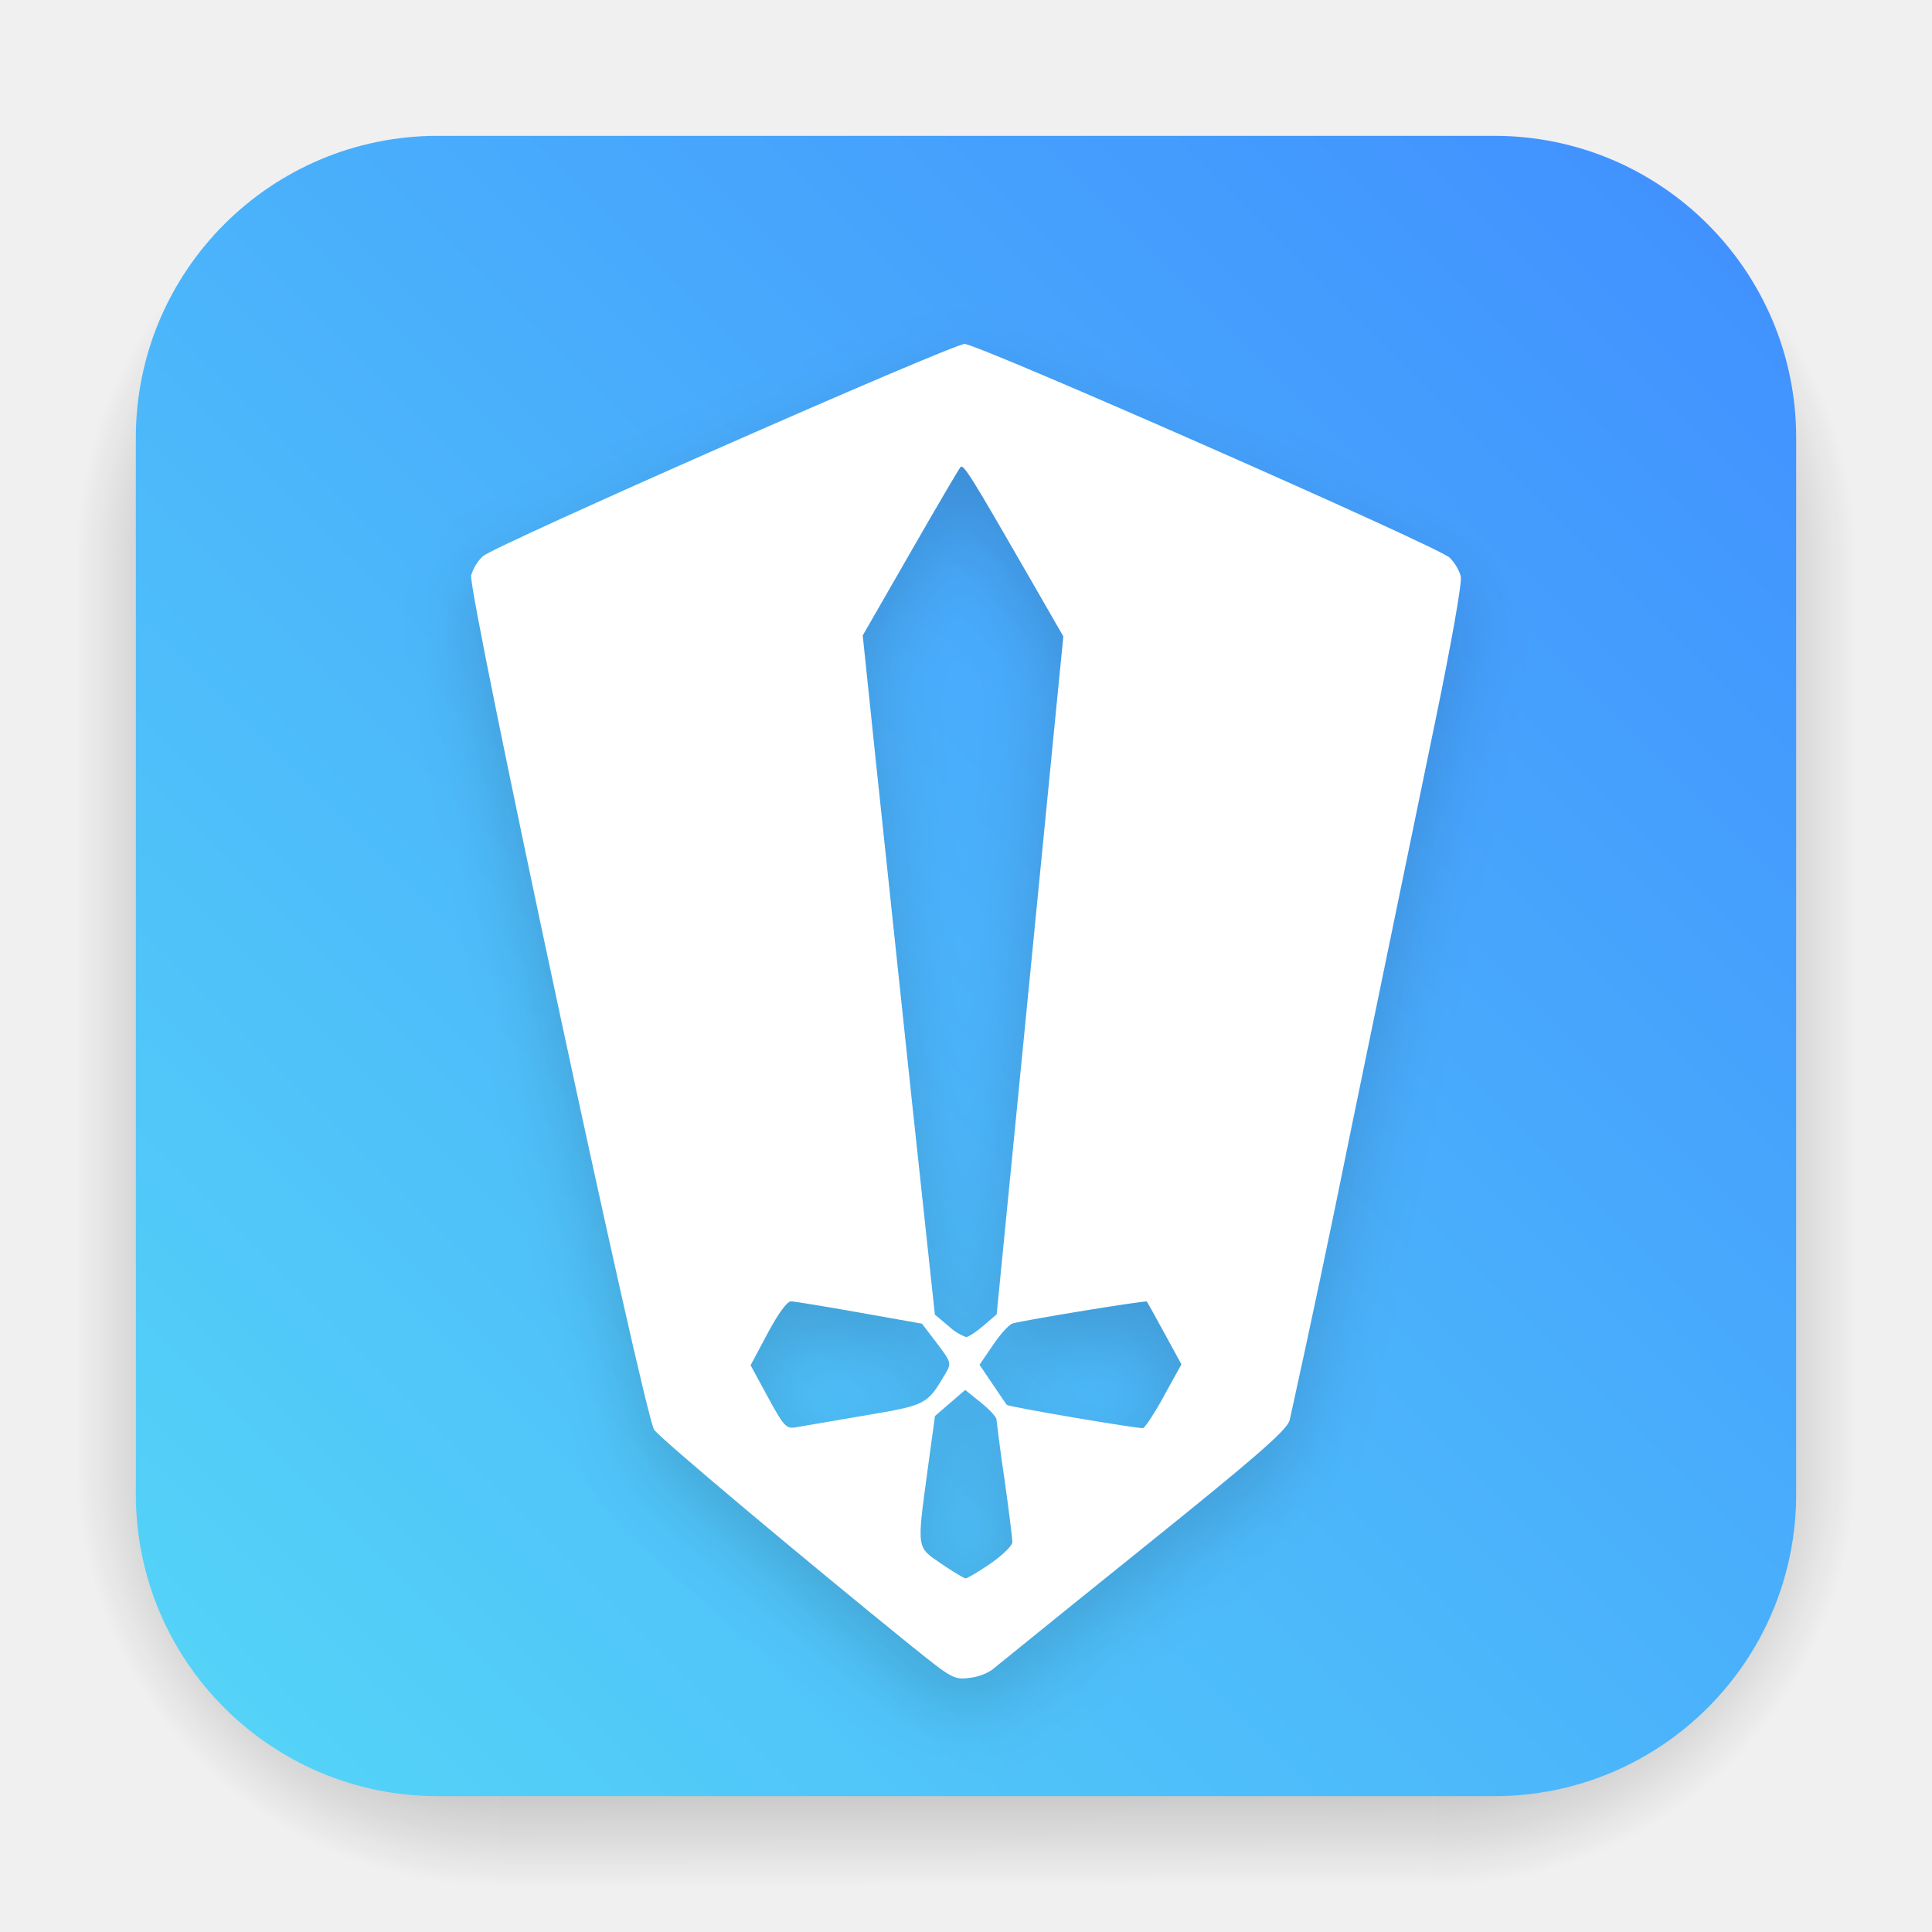
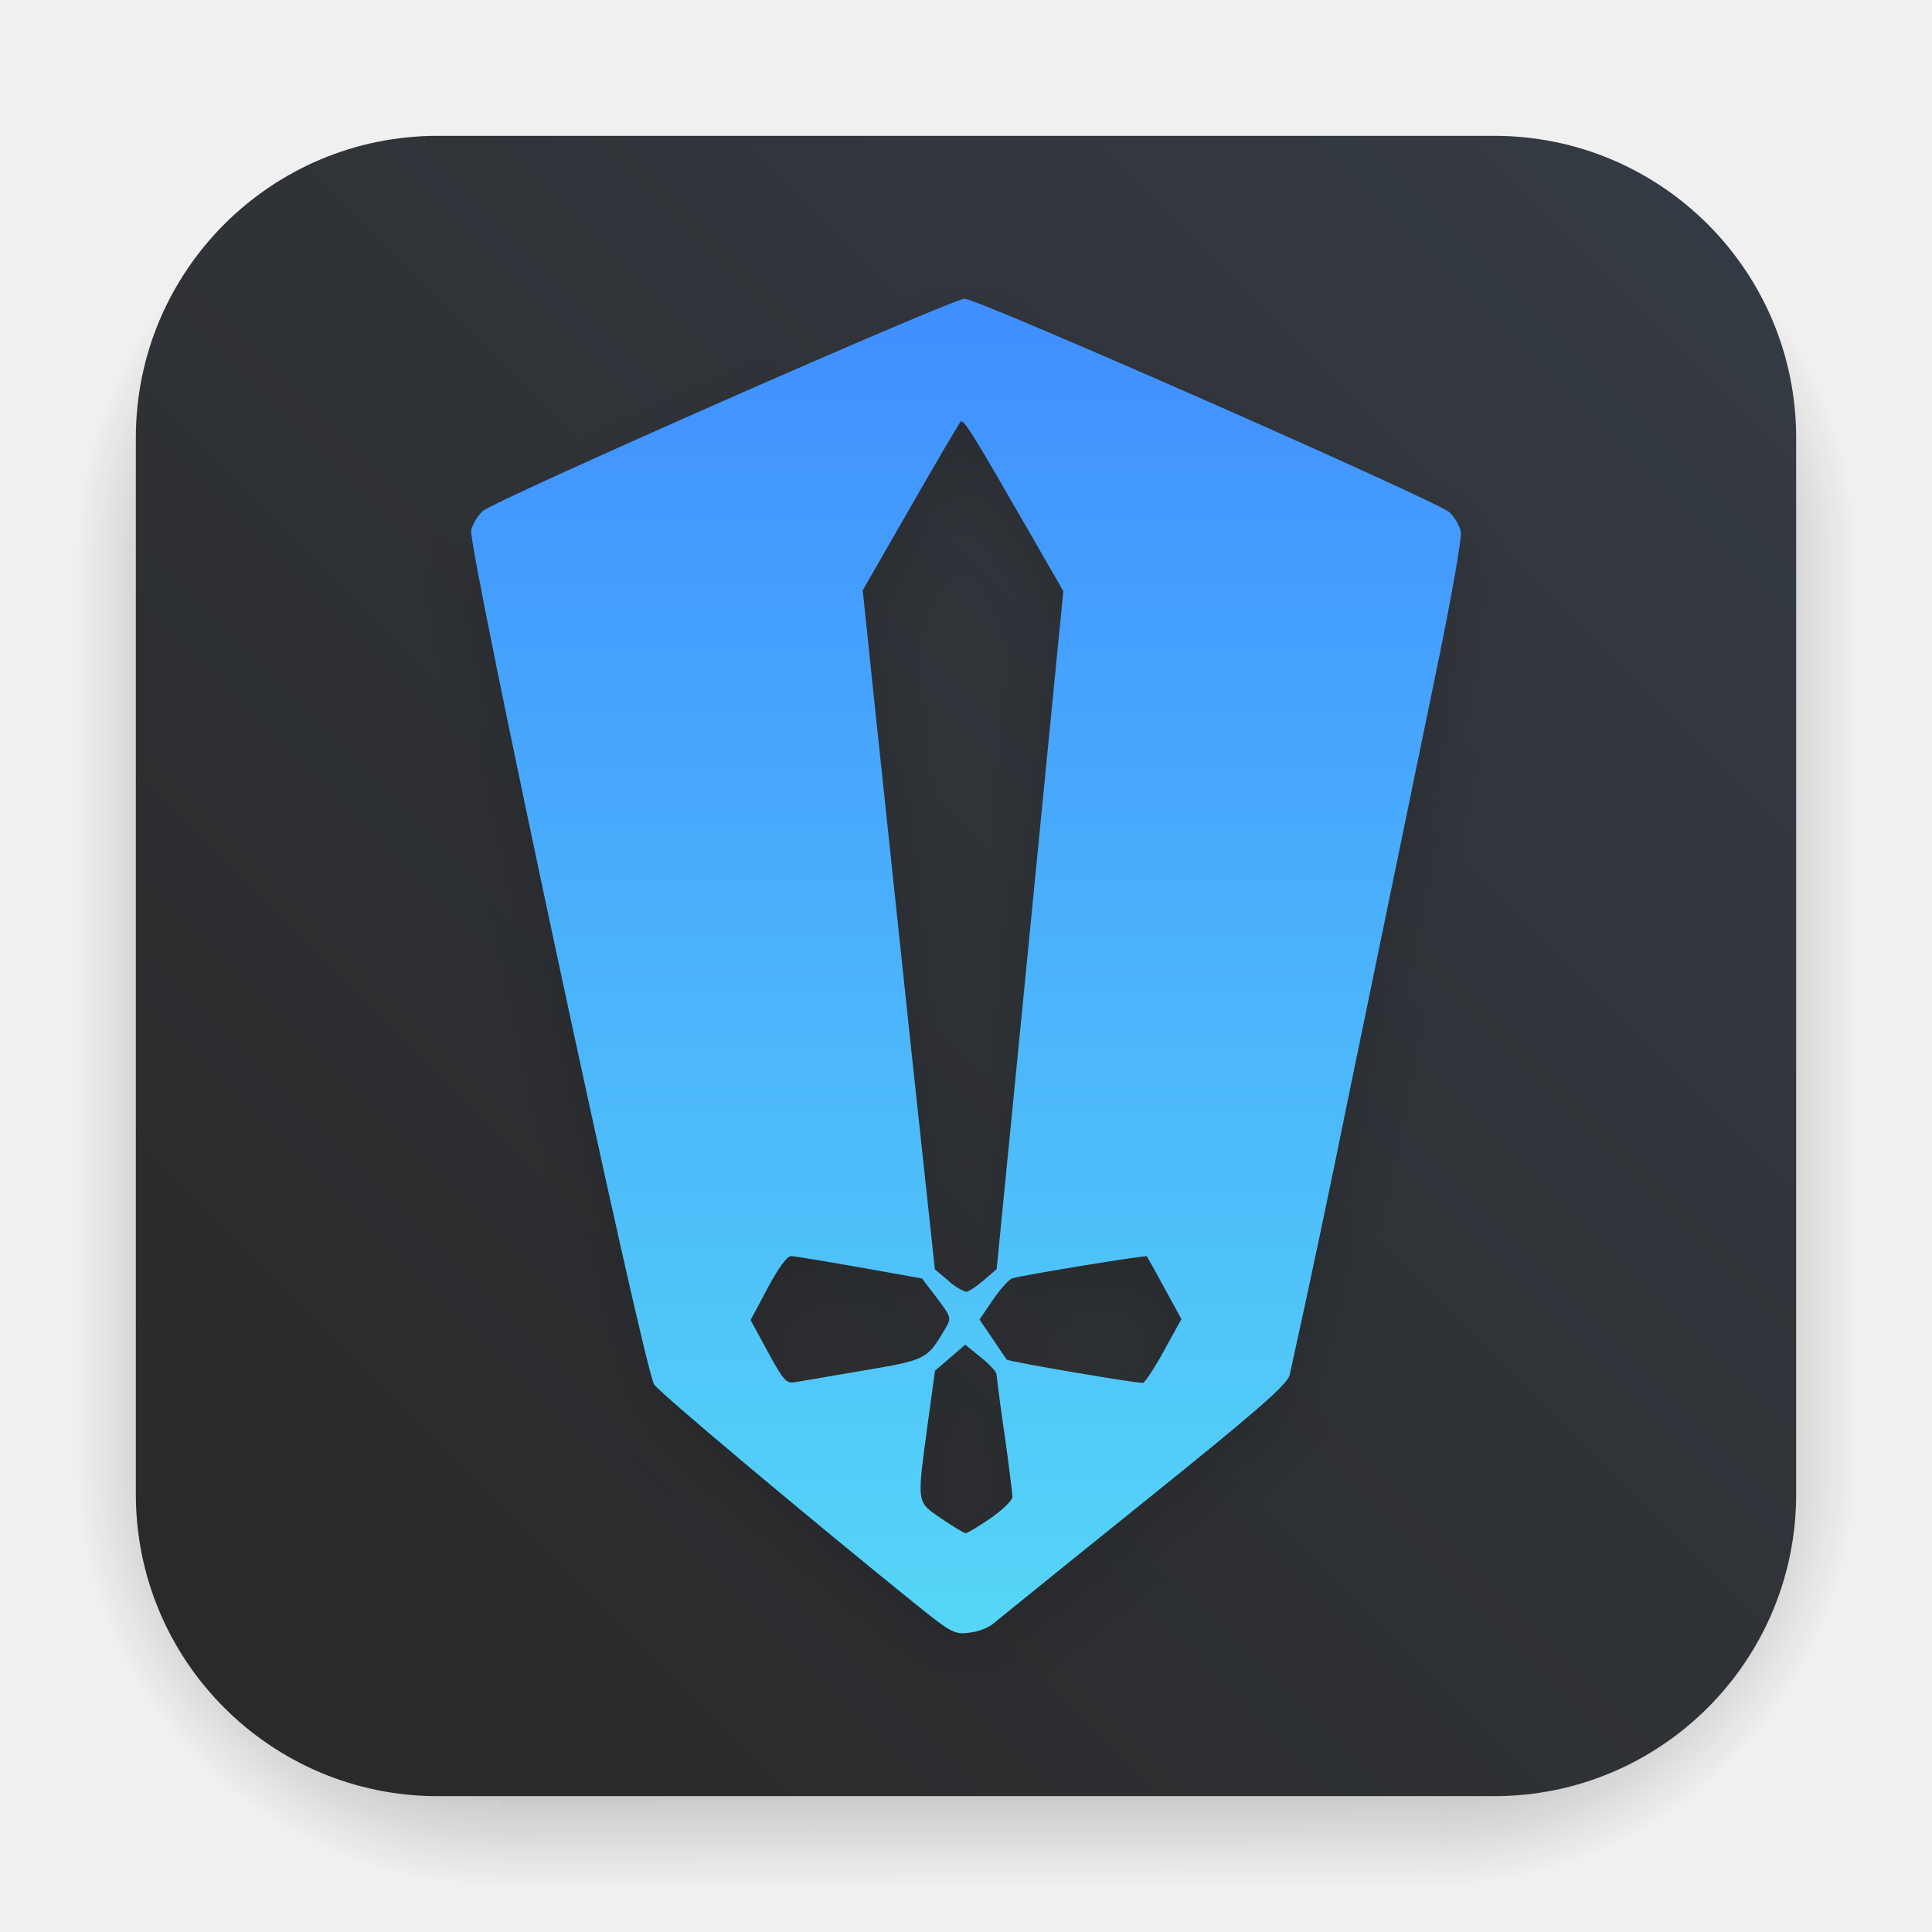
- <svg xmlns="http://www.w3.org/2000/svg" width="64" height="64" viewBox="0 0 64 64" version="1.1" id="svg3">
+ <svg xmlns="http://www.w3.org/2000/svg" xmlns:xlink="http://www.w3.org/1999/xlink" width="64" height="64" viewBox="0 0 64 64" version="1.1" id="svg3">
  <defs id="defs2">
-     <linearGradient id="a" x1="8.466" x2="8.466" y1="1.05" y2="15.867" gradientUnits="userSpaceOnUse" gradientTransform="translate(-6.685,-8.398001)">
-       <stop offset="0" stop-color="#55d6f7" id="stop1" />
-       <stop offset="1" stop-color="#0b9cec" id="stop2" />
+     <linearGradient id="linearGradient18">
+       <stop style="stop-color:#408eff;stop-opacity:1;" offset="0" id="stop19" />
+       <stop style="stop-color:#55d6f7;stop-opacity:1;" offset="1" id="stop20" />
    </linearGradient>
    <filter id="b" width="1.177" height="1.131" x="-0.088" y="-0.066" color-interpolation-filters="sRGB">
      <feGaussianBlur stdDeviation=".359" id="feGaussianBlur2" />
    </filter>
-     <filter id="filter1057" x="-0.027" y="-0.027" width="1.054" height="1.054" color-interpolation-filters="sRGB">
-       <feGaussianBlur stdDeviation="0.619" id="feGaussianBlur860" />
-     </filter>
-     <linearGradient id="linearGradient1053" x1="-127" x2="-72" y1="60" y2="5" gradientTransform="translate(131.5,-0.5100006)" gradientUnits="userSpaceOnUse">
-       <stop stop-color="#55d6f7" offset="0" id="stop863" />
-       <stop stop-color="#408eff" offset="1" id="stop865" />
-     </linearGradient>
    <filter id="b-3" width="1.177" height="1.131" x="-0.088" y="-0.066" color-interpolation-filters="sRGB">
      <feGaussianBlur stdDeviation=".359" id="feGaussianBlur2-6" />
    </filter>
-     <filter id="filter1057-7" x="-0.027" y="-0.027" width="1.054" height="1.054" color-interpolation-filters="sRGB">
-       <feGaussianBlur stdDeviation="0.619" id="feGaussianBlur860-5" />
-     </filter>
    <radialGradient id="gradient_ds_br" cx="0" cy="0" r="1" gradientUnits="userSpaceOnUse" gradientTransform="matrix(13.9984,0.00477622,-0.00477841,14.0048,47.5016,48.4952)">
-       <stop offset="0.65" id="stop1" />
-       <stop offset="1" stop-opacity="0" id="stop2" />
+       <stop offset="0.65" id="stop3" />
+       <stop offset="1" stop-opacity="0" id="stop4" />
    </radialGradient>
    <linearGradient id="gradient_ds_b" x1="30.449" y1="48.5" x2="30.492" y2="62.5" gradientUnits="userSpaceOnUse">
-       <stop offset="0.654" id="stop3" />
-       <stop offset="1" stop-opacity="0" id="stop4" />
+       <stop offset="0.654" id="stop5" />
+       <stop offset="1" stop-opacity="0" id="stop6" />
    </linearGradient>
    <radialGradient id="gradient_ds_bl" cx="0" cy="0" r="1" gradientUnits="userSpaceOnUse" gradientTransform="matrix(0,14,-14,0,16.5,48.5)">
-       <stop offset="0.65" id="stop5" />
-       <stop offset="1" stop-opacity="0" id="stop6" />
+       <stop offset="0.65" id="stop7" />
+       <stop offset="1" stop-opacity="0" id="stop8" />
    </radialGradient>
    <linearGradient id="gradient_ds_r" x1="47.5" y1="33.5" x2="61.5" y2="33.501" gradientUnits="userSpaceOnUse">
-       <stop offset="0.649" id="stop7" />
-       <stop offset="1" stop-opacity="0" id="stop8" />
-     </linearGradient>
-     <linearGradient id="gradient_ds_l" x1="16.5" y1="33.895" x2="2.5" y2="33.895" gradientUnits="userSpaceOnUse">
      <stop offset="0.649" id="stop9" />
      <stop offset="1" stop-opacity="0" id="stop10" />
    </linearGradient>
+     <linearGradient id="gradient_ds_l" x1="16.5" y1="33.895" x2="2.5" y2="33.895" gradientUnits="userSpaceOnUse">
+       <stop offset="0.649" id="stop11" />
+       <stop offset="1" stop-opacity="0" id="stop12" />
+     </linearGradient>
    <radialGradient id="gradient_ds_tr" cx="0" cy="0" r="1" gradientTransform="matrix(0.00843236,-14,14.0084,0.0189842,47.4916,18.5)" gradientUnits="userSpaceOnUse">
-       <stop offset="0.65" id="stop11" />
-       <stop offset="1" stop-opacity="0" id="stop12" />
+       <stop offset="0.65" id="stop13" />
+       <stop offset="1" stop-opacity="0" id="stop14" />
    </radialGradient>
    <linearGradient id="gradient_ds_t" x1="29.98" y1="18.5" x2="29.916" y2="4.5" gradientUnits="userSpaceOnUse">
-       <stop offset="0.649" id="stop13" />
-       <stop offset="1" stop-opacity="0" id="stop14" />
+       <stop offset="0.649" id="stop15" />
+       <stop offset="1" stop-opacity="0" id="stop16" />
    </linearGradient>
    <radialGradient id="gradient_ds_tl" cx="0" cy="0" r="1" gradientTransform="matrix(-0.00843236,-14,-14.0084,0.0189842,16.5084,18.5)" gradientUnits="userSpaceOnUse">
-       <stop offset="0.65" id="stop15" />
-       <stop offset="1" stop-opacity="0" id="stop16" />
+       <stop offset="0.65" id="stop17" />
+       <stop offset="1" stop-opacity="0" id="stop18" />
    </radialGradient>
+     <linearGradient xlink:href="#linearGradient18" id="linearGradient20" x1="8.453" y1="1.89" x2="8.453" y2="15.037" gradientUnits="userSpaceOnUse" />
+     <linearGradient id="linearGradient6387" gradientUnits="objectBoundingBox" x1="1" y1="0" x2="0" y2="1">
+       <stop offset="0" stop-color="#353b44" id="stop1" />
+       <stop offset="1" stop-color="#292929" id="stop2" />
+     </linearGradient>
  </defs>
  <g id="ds" opacity="0.25">
    <path id="ds-br" d="m 47.5,48.5 h 14 v 14 h -14 z" fill="url(#gradient_ds_br)" style="fill:url(#gradient_ds_br)" />
    <path id="ds-b" d="m 16.5,48.5 h 31 v 14 h -31 z" fill="url(#gradient_ds_b)" style="fill:url(#gradient_ds_b)" />
    <path id="ds-bl" d="m 2.5,48.5 h 14 v 14 h -14 z" fill="url(#gradient_ds_bl)" style="fill:url(#gradient_ds_bl)" />
    <path id="ds-r" d="m 47.5,18.5 h 14 v 30 h -14 z" fill="url(#gradient_ds_r)" style="fill:url(#gradient_ds_r)" />
    <path id="ds-l" d="m 2.5,18.5 h 14 v 30 h -14 z" fill="url(#gradient_ds_l)" style="fill:url(#gradient_ds_l)" />
    <path id="ds-tr" d="m 47.5,4.5 h 14 v 14 h -14 z" fill="url(#gradient_ds_tr)" style="fill:url(#gradient_ds_tr)" />
    <path id="ds-t" d="m 16.5,4.5 h 31 v 14 h -31 z" fill="url(#gradient_ds_t)" style="fill:url(#gradient_ds_t)" />
    <path id="ds-tl" d="m 16.5,4.5 h -14 v 14 h 14 z" fill="url(#gradient_ds_tl)" style="fill:url(#gradient_ds_tl)" />
  </g>
-   <rect x="4.5" y="4.5" width="55" height="55" fill="url(#linearGradient1053)" stroke-linecap="round" stroke-width="2.744" id="bg" style="fill:url(#linearGradient1053)" rx="10" />
-   <g id="art" transform="matrix(3.361348,0,0,3.361348,3.540359,5.041508)" style="display:inline">
-     <path d="M 7.95,15.037 C 6.855,14.151 5.456,12.977 5.394,12.889 5.294,12.748 3.553,4.617 3.59,4.467 A 0.44,0.44 0 0 1 3.705,4.28 c 0.12,-0.107 4.621,-2.09 4.748,-2.092 0.13,-0.001 4.66,1.994 4.779,2.105 0.049,0.046 0.099,0.13 0.111,0.188 0.013,0.06 -0.096,0.676 -0.257,1.451 l -0.834,4.043 a 163,163 0 0 1 -0.596,2.822 c -0.032,0.1 -0.336,0.364 -1.455,1.264 a 428,428 0 0 0 -1.48,1.195 0.5,0.5 0 0 1 -0.222,0.078 c -0.146,0.02 -0.177,0.003 -0.548,-0.297 z m 0.758,-0.83 c 0.118,-0.082 0.215,-0.176 0.216,-0.21 0,-0.033 -0.034,-0.31 -0.077,-0.614 a 19,19 0 0 1 -0.08,-0.597 c 0,-0.023 -0.07,-0.098 -0.154,-0.166 L 8.459,12.496 8.161,12.753 8.088,13.287 c -0.106,0.786 -0.11,0.754 0.134,0.921 0.114,0.078 0.222,0.143 0.24,0.145 0.017,10e-4 0.128,-0.065 0.246,-0.146 M 7.458,12.75 C 8.075,12.646 8.083,12.642 8.26,12.342 8.325,12.232 8.324,12.227 8.18,12.036 L 8.033,11.843 7.419,11.734 c -0.338,-0.06 -0.642,-0.11 -0.676,-0.111 -0.038,-0.002 -0.127,0.12 -0.23,0.313 l -0.169,0.317 0.171,0.315 c 0.153,0.282 0.181,0.313 0.27,0.297 L 7.459,12.75 Z m 2.96,-0.196 0.172,-0.31 -0.165,-0.302 c -0.09,-0.166 -0.17,-0.309 -0.176,-0.317 -0.011,-0.013 -1.188,0.179 -1.324,0.216 -0.032,0.01 -0.12,0.104 -0.192,0.212 L 8.6,12.248 8.73,12.44 c 0.07,0.105 0.133,0.197 0.138,0.203 0.014,0.019 1.3,0.238 1.343,0.229 0.02,-0.004 0.114,-0.147 0.208,-0.318 z M 8.639,11.863 8.769,11.751 9.026,9.139 9.354,5.799 9.426,5.07 9.104,4.51 C 8.514,3.485 8.442,3.368 8.412,3.402 8.396,3.42 8.172,3.802 7.916,4.248 l -0.467,0.813 0.126,1.208 0.355,3.347 0.23,2.138 0.133,0.111 a 0.5,0.5 0 0 0 0.175,0.11 c 0.023,0 0.1,-0.051 0.171,-0.112" filter="url(#b)" opacity="0.15" id="path2" style="filter:url(#b-3)" />
-     <path fill="#ffffff" d="M 7.95,14.739 C 6.855,13.853 5.456,12.679 5.394,12.591 5.294,12.45 3.553,4.319 3.59,4.169 A 0.44,0.44 0 0 1 3.705,3.982 c 0.12,-0.107 4.621,-2.09 4.748,-2.092 0.13,-10e-4 4.66,1.994 4.779,2.105 0.049,0.046 0.099,0.13 0.111,0.188 0.013,0.06 -0.096,0.676 -0.257,1.451 l -0.834,4.043 a 163,163 0 0 1 -0.596,2.822 c -0.032,0.1 -0.336,0.364 -1.455,1.264 a 428,428 0 0 0 -1.48,1.195 0.5,0.5 0 0 1 -0.222,0.078 c -0.146,0.02 -0.177,0.003 -0.548,-0.297 z m 0.758,-0.83 c 0.118,-0.082 0.215,-0.176 0.216,-0.21 0,-0.033 -0.034,-0.31 -0.077,-0.614 a 19,19 0 0 1 -0.08,-0.597 c 0,-0.023 -0.07,-0.098 -0.154,-0.166 L 8.459,12.198 8.161,12.455 8.088,12.989 c -0.106,0.786 -0.11,0.754 0.134,0.921 0.114,0.078 0.222,0.143 0.24,0.145 C 8.48,14.056 8.59,13.99 8.708,13.909 M 7.458,12.452 C 8.075,12.348 8.083,12.344 8.26,12.044 8.325,11.934 8.324,11.929 8.18,11.738 L 8.033,11.545 7.419,11.436 c -0.338,-0.06 -0.642,-0.11 -0.676,-0.111 -0.038,-0.002 -0.127,0.12 -0.23,0.313 l -0.169,0.317 0.171,0.315 c 0.153,0.282 0.181,0.313 0.27,0.297 l 0.674,-0.115 z m 2.96,-0.196 0.172,-0.31 -0.165,-0.302 c -0.09,-0.166 -0.17,-0.309 -0.176,-0.317 -0.011,-0.013 -1.188,0.179 -1.324,0.216 -0.033,0.01 -0.12,0.104 -0.192,0.212 L 8.6,11.95 8.73,12.142 c 0.07,0.105 0.133,0.197 0.138,0.203 0.014,0.019 1.3,0.238 1.343,0.229 0.02,-0.004 0.114,-0.147 0.208,-0.318 z M 8.639,11.565 8.769,11.453 9.026,8.841 9.354,5.501 9.426,4.772 9.104,4.212 C 8.514,3.187 8.442,3.07 8.412,3.104 8.396,3.122 8.172,3.504 7.916,3.95 l -0.467,0.813 0.126,1.208 0.355,3.347 0.23,2.138 0.133,0.111 a 0.5,0.5 0 0 0 0.175,0.11 c 0.023,0 0.1,-0.051 0.171,-0.112" id="path3" />
+   <rect x="4.5" y="4.5" width="55" height="55" stroke-linecap="round" stroke-width="2.744" id="bg" style="fill:url(#linearGradient6387)" rx="10" />
+   <g id="art" transform="matrix(3.361348,0,0,3.361348,3.540359,3.54319)" style="display:inline">
+     <path d="M 7.95,15.037 C 6.855,14.151 5.456,12.977 5.394,12.889 5.294,12.748 3.553,4.617 3.59,4.467 A 0.44,0.44 0 0 1 3.705,4.28 c 0.12,-0.107 4.621,-2.09 4.748,-2.092 0.13,-0.001 4.66,1.994 4.779,2.105 0.049,0.046 0.099,0.13 0.111,0.188 0.013,0.06 -0.096,0.676 -0.257,1.451 l -0.834,4.043 a 163,163 0 0 1 -0.596,2.822 c -0.032,0.1 -0.336,0.364 -1.455,1.264 a 428,428 0 0 0 -1.48,1.195 0.5,0.5 0 0 1 -0.222,0.078 c -0.146,0.02 -0.177,0.003 -0.548,-0.297 z m 0.758,-0.83 c 0.118,-0.082 0.215,-0.176 0.216,-0.21 0,-0.033 -0.034,-0.31 -0.077,-0.614 a 19,19 0 0 1 -0.08,-0.597 c 0,-0.023 -0.07,-0.098 -0.154,-0.166 L 8.459,12.496 8.161,12.753 8.088,13.287 c -0.106,0.786 -0.11,0.754 0.134,0.921 0.114,0.078 0.222,0.143 0.24,0.145 0.017,10e-4 0.128,-0.065 0.246,-0.146 M 7.458,12.75 C 8.075,12.646 8.083,12.642 8.26,12.342 8.325,12.232 8.324,12.227 8.18,12.036 L 8.033,11.843 7.419,11.734 c -0.338,-0.06 -0.642,-0.11 -0.676,-0.111 -0.038,-0.002 -0.127,0.12 -0.23,0.313 l -0.169,0.317 0.171,0.315 c 0.153,0.282 0.181,0.313 0.27,0.297 L 7.459,12.75 Z m 2.96,-0.196 0.172,-0.31 -0.165,-0.302 c -0.09,-0.166 -0.17,-0.309 -0.176,-0.317 -0.011,-0.013 -1.188,0.179 -1.324,0.216 -0.032,0.01 -0.12,0.104 -0.192,0.212 L 8.6,12.248 8.73,12.44 c 0.07,0.105 0.133,0.197 0.138,0.203 0.014,0.019 1.3,0.238 1.343,0.229 0.02,-0.004 0.114,-0.147 0.208,-0.318 z M 8.639,11.863 8.769,11.751 9.026,9.139 9.354,5.799 9.426,5.07 9.104,4.51 C 8.514,3.485 8.442,3.368 8.412,3.402 8.396,3.42 8.172,3.802 7.916,4.248 l -0.467,0.813 0.126,1.208 0.355,3.347 0.23,2.138 0.133,0.111 a 0.5,0.5 0 0 0 0.175,0.11 c 0.023,0 0.1,-0.051 0.171,-0.112" filter="url(#b)" opacity="0.15" id="path2" style="display:inline;filter:url(#b-3)" />
+     <path fill="#ffffff" d="M 7.95,14.739 C 6.855,13.853 5.456,12.679 5.394,12.591 5.294,12.45 3.553,4.319 3.59,4.169 A 0.44,0.44 0 0 1 3.705,3.982 c 0.12,-0.107 4.621,-2.09 4.748,-2.092 0.13,-10e-4 4.66,1.994 4.779,2.105 0.049,0.046 0.099,0.13 0.111,0.188 0.013,0.06 -0.096,0.676 -0.257,1.451 l -0.834,4.043 a 163,163 0 0 1 -0.596,2.822 c -0.032,0.1 -0.336,0.364 -1.455,1.264 a 428,428 0 0 0 -1.48,1.195 0.5,0.5 0 0 1 -0.222,0.078 c -0.146,0.02 -0.177,0.003 -0.548,-0.297 z m 0.758,-0.83 c 0.118,-0.082 0.215,-0.176 0.216,-0.21 0,-0.033 -0.034,-0.31 -0.077,-0.614 a 19,19 0 0 1 -0.08,-0.597 c 0,-0.023 -0.07,-0.098 -0.154,-0.166 L 8.459,12.198 8.161,12.455 8.088,12.989 c -0.106,0.786 -0.11,0.754 0.134,0.921 0.114,0.078 0.222,0.143 0.24,0.145 C 8.48,14.056 8.59,13.99 8.708,13.909 M 7.458,12.452 C 8.075,12.348 8.083,12.344 8.26,12.044 8.325,11.934 8.324,11.929 8.18,11.738 L 8.033,11.545 7.419,11.436 c -0.338,-0.06 -0.642,-0.11 -0.676,-0.111 -0.038,-0.002 -0.127,0.12 -0.23,0.313 l -0.169,0.317 0.171,0.315 c 0.153,0.282 0.181,0.313 0.27,0.297 l 0.674,-0.115 z m 2.96,-0.196 0.172,-0.31 -0.165,-0.302 c -0.09,-0.166 -0.17,-0.309 -0.176,-0.317 -0.011,-0.013 -1.188,0.179 -1.324,0.216 -0.033,0.01 -0.12,0.104 -0.192,0.212 L 8.6,11.95 8.73,12.142 c 0.07,0.105 0.133,0.197 0.138,0.203 0.014,0.019 1.3,0.238 1.343,0.229 0.02,-0.004 0.114,-0.147 0.208,-0.318 z M 8.639,11.565 8.769,11.453 9.026,8.841 9.354,5.501 9.426,4.772 9.104,4.212 C 8.514,3.187 8.442,3.07 8.412,3.104 8.396,3.122 8.172,3.504 7.916,3.95 l -0.467,0.813 0.126,1.208 0.355,3.347 0.23,2.138 0.133,0.111 a 0.5,0.5 0 0 0 0.175,0.11 c 0.023,0 0.1,-0.051 0.171,-0.112" id="path3" style="display:inline;fill:url(#linearGradient20)" />
  </g>
</svg>
